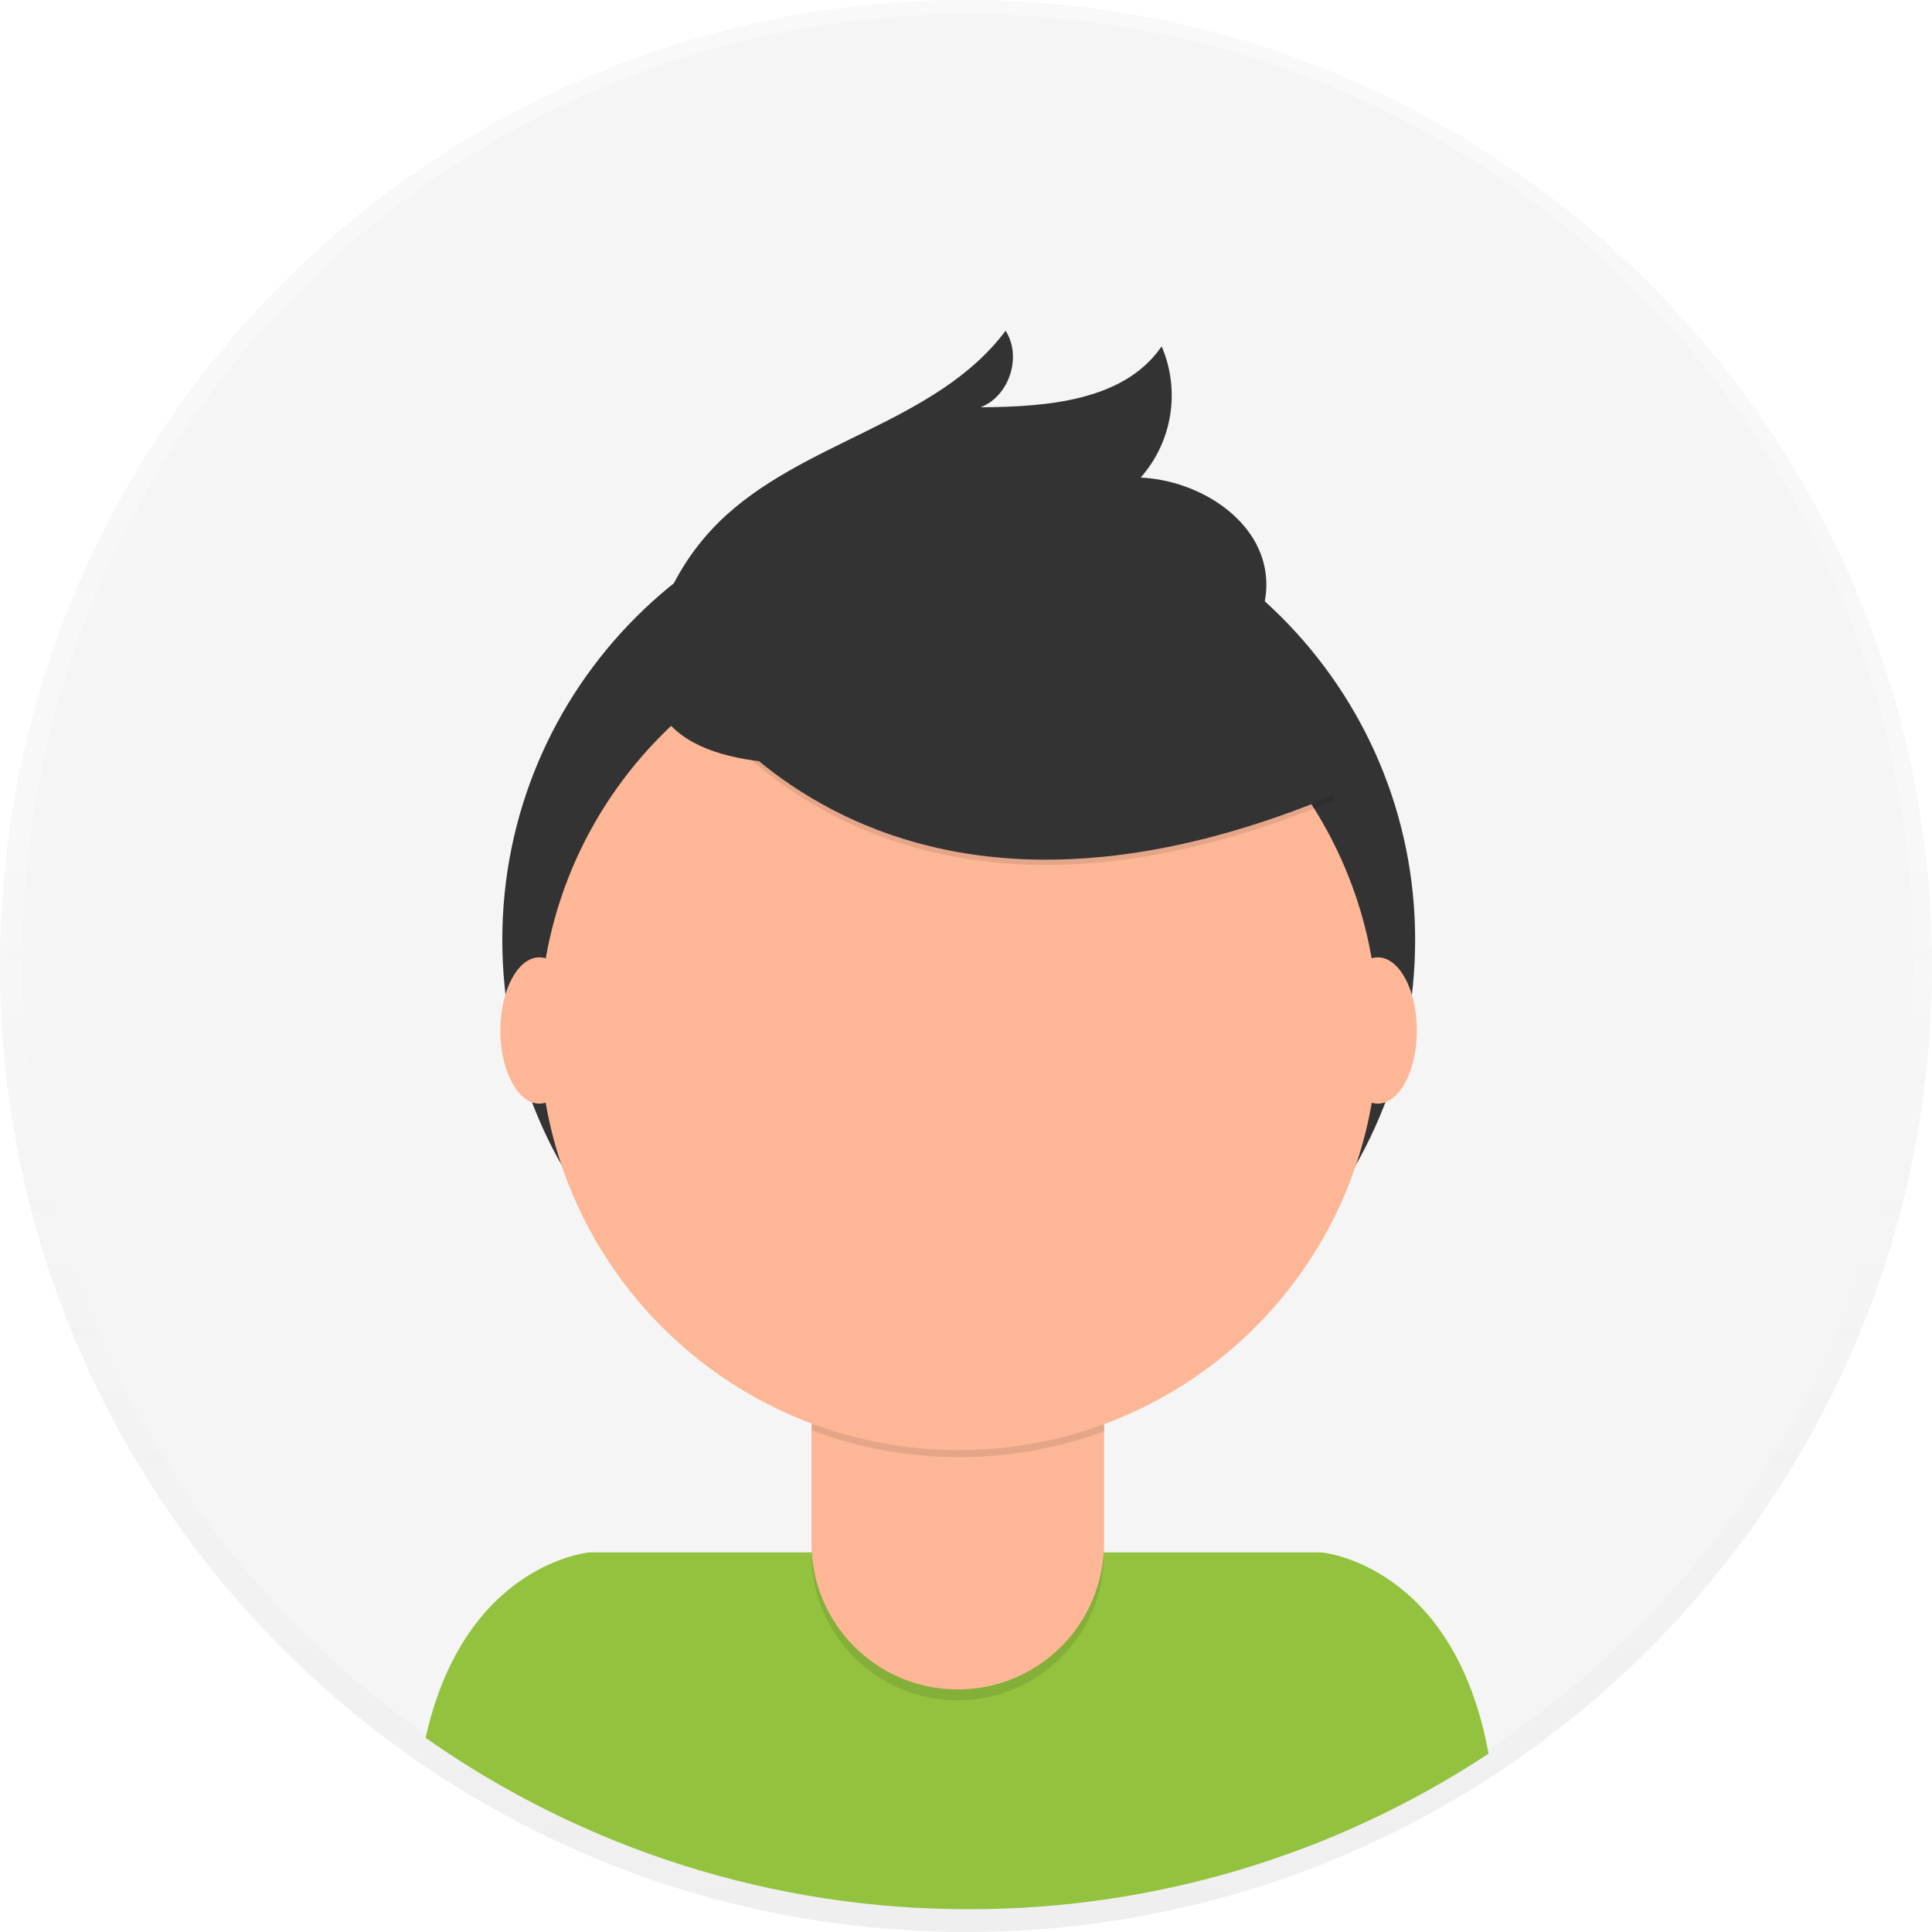
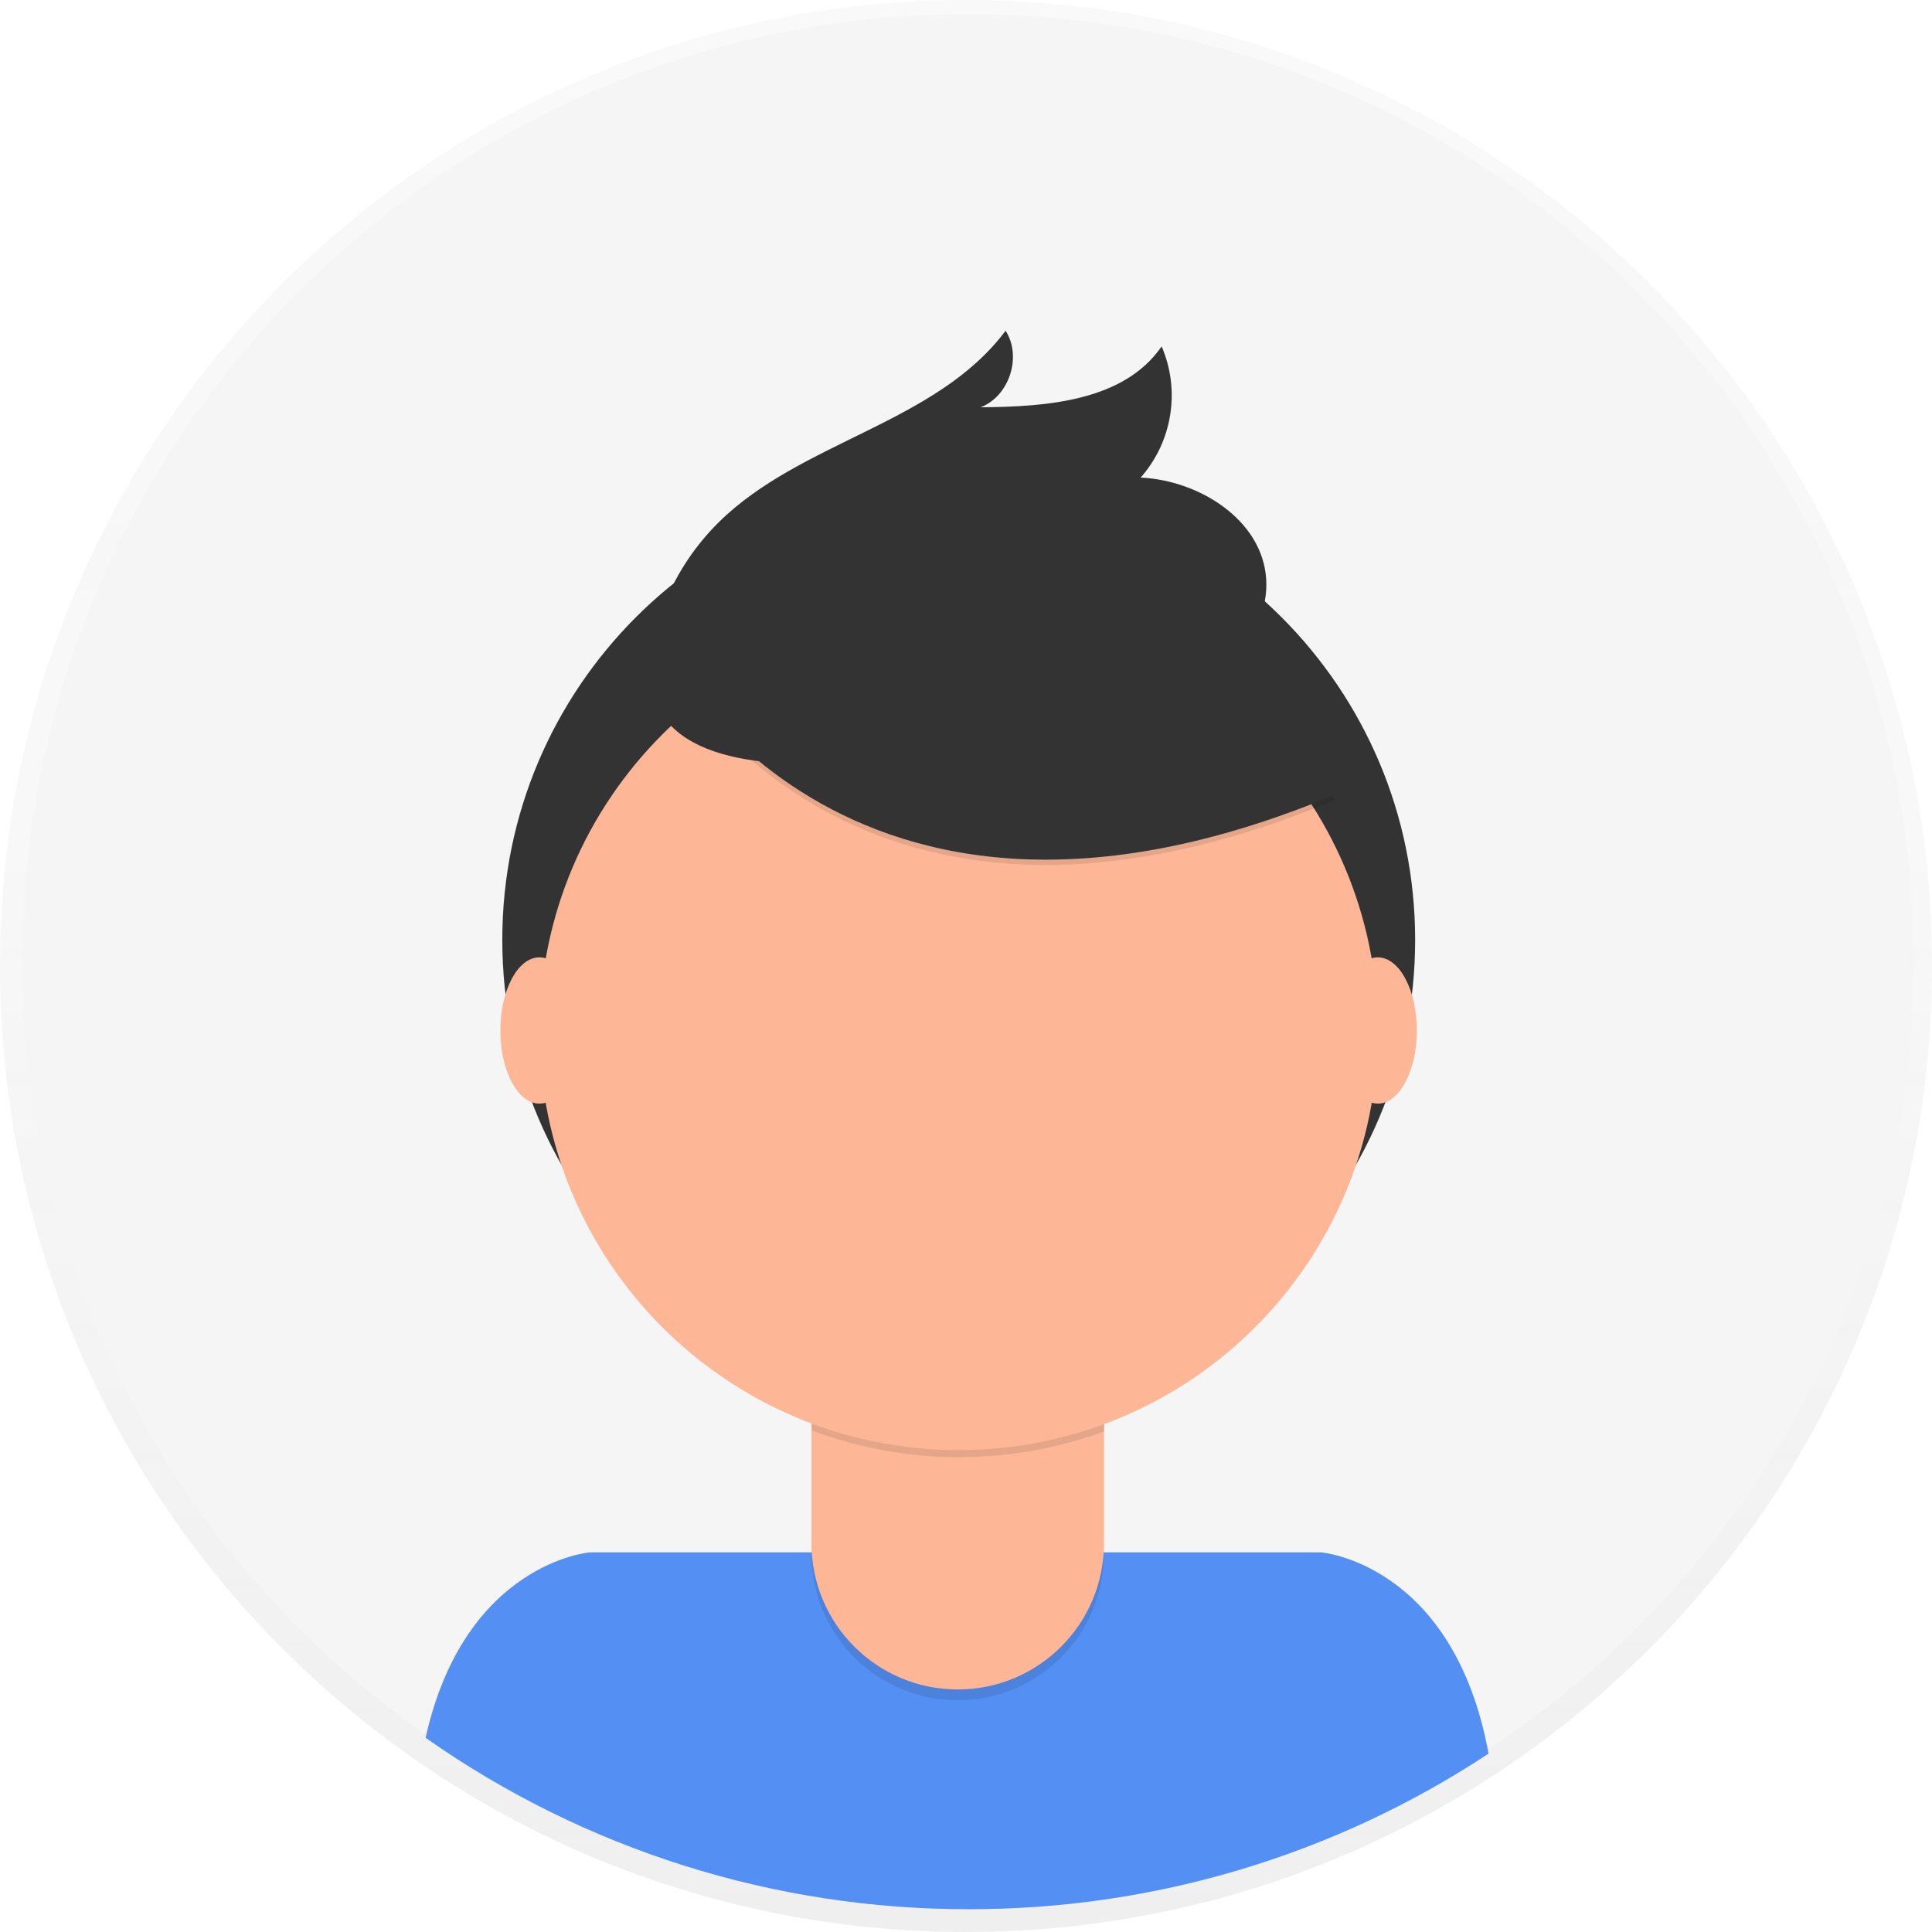
<svg xmlns="http://www.w3.org/2000/svg" id="457bf273-24a3-4fd8-a857-e9b918267d6a" data-name="Layer 1" width="698" height="698" viewBox="0 0 698 698">
  <defs>
    <linearGradient id="b247946c-c62f-4d08-994a-4c3d64e1e98f" x1="349" y1="698" x2="349" gradientUnits="userSpaceOnUse">
      <stop offset="0" stop-color="gray" stop-opacity="0.25" />
      <stop offset="0.54" stop-color="gray" stop-opacity="0.12" />
      <stop offset="1" stop-color="gray" stop-opacity="0.1" />
    </linearGradient>
  </defs>
  <g opacity="0.5">
    <circle cx="349" cy="349" r="349" fill="url(#b247946c-c62f-4d08-994a-4c3d64e1e98f)" />
  </g>
  <circle cx="349.68" cy="346.77" r="341.64" fill="#f5f5f5" />
-   <path d="M601,790.76a340,340,0,0,0,187.79-56.2c-12.59-68.8-60.5-72.72-60.5-72.72H464.09s-45.21,3.71-59.33,67A340.07,340.07,0,0,0,601,790.76Z" transform="translate(-251 -101)" fill="#92c23e" />
+   <path d="M601,790.76a340,340,0,0,0,187.79-56.2c-12.59-68.8-60.5-72.72-60.5-72.72H464.09s-45.21,3.71-59.33,67A340.07,340.07,0,0,0,601,790.76Z" transform="translate(-251 -101)" fill="#5490f4" />
  <circle cx="346.37" cy="339.57" r="164.9" fill="#333" />
  <path d="M293.15,476.92H398.81a0,0,0,0,1,0,0v84.53A52.83,52.83,0,0,1,346,614.28h0a52.83,52.83,0,0,1-52.83-52.83V476.92a0,0,0,0,1,0,0Z" opacity="0.1" />
  <path d="M296.5,473h99a3.35,3.35,0,0,1,3.35,3.35v81.18A52.83,52.83,0,0,1,346,610.37h0a52.83,52.83,0,0,1-52.83-52.83V476.35A3.35,3.35,0,0,1,296.5,473Z" fill="#fdb797" />
  <path d="M544.34,617.82a152.07,152.07,0,0,0,105.66.29v-13H544.34Z" transform="translate(-251 -101)" opacity="0.1" />
  <circle cx="346.37" cy="372.44" r="151.45" fill="#fdb797" />
  <path d="M489.49,335.68S553.32,465.24,733.37,390l-41.92-65.73-74.31-26.67Z" transform="translate(-251 -101)" opacity="0.1" />
  <path d="M489.49,333.78s63.83,129.56,243.88,54.3l-41.92-65.73-74.31-26.67Z" transform="translate(-251 -101)" fill="#333" />
  <path d="M488.93,325a87.49,87.49,0,0,1,21.69-35.27c29.79-29.45,78.63-35.66,103.68-69.24,6,9.32,1.36,23.65-9,27.65,24-.16,51.81-2.26,65.38-22a44.89,44.89,0,0,1-7.57,47.4c21.27,1,44,15.4,45.34,36.65.92,14.16-8,27.56-19.59,35.68s-25.71,11.85-39.56,14.9C608.86,369.7,462.54,407.07,488.93,325Z" transform="translate(-251 -101)" fill="#333" />
  <ellipse cx="194.86" cy="372.3" rx="14.09" ry="26.42" fill="#fdb797" />
  <ellipse cx="497.8" cy="372.3" rx="14.09" ry="26.42" fill="#fdb797" />
</svg>
